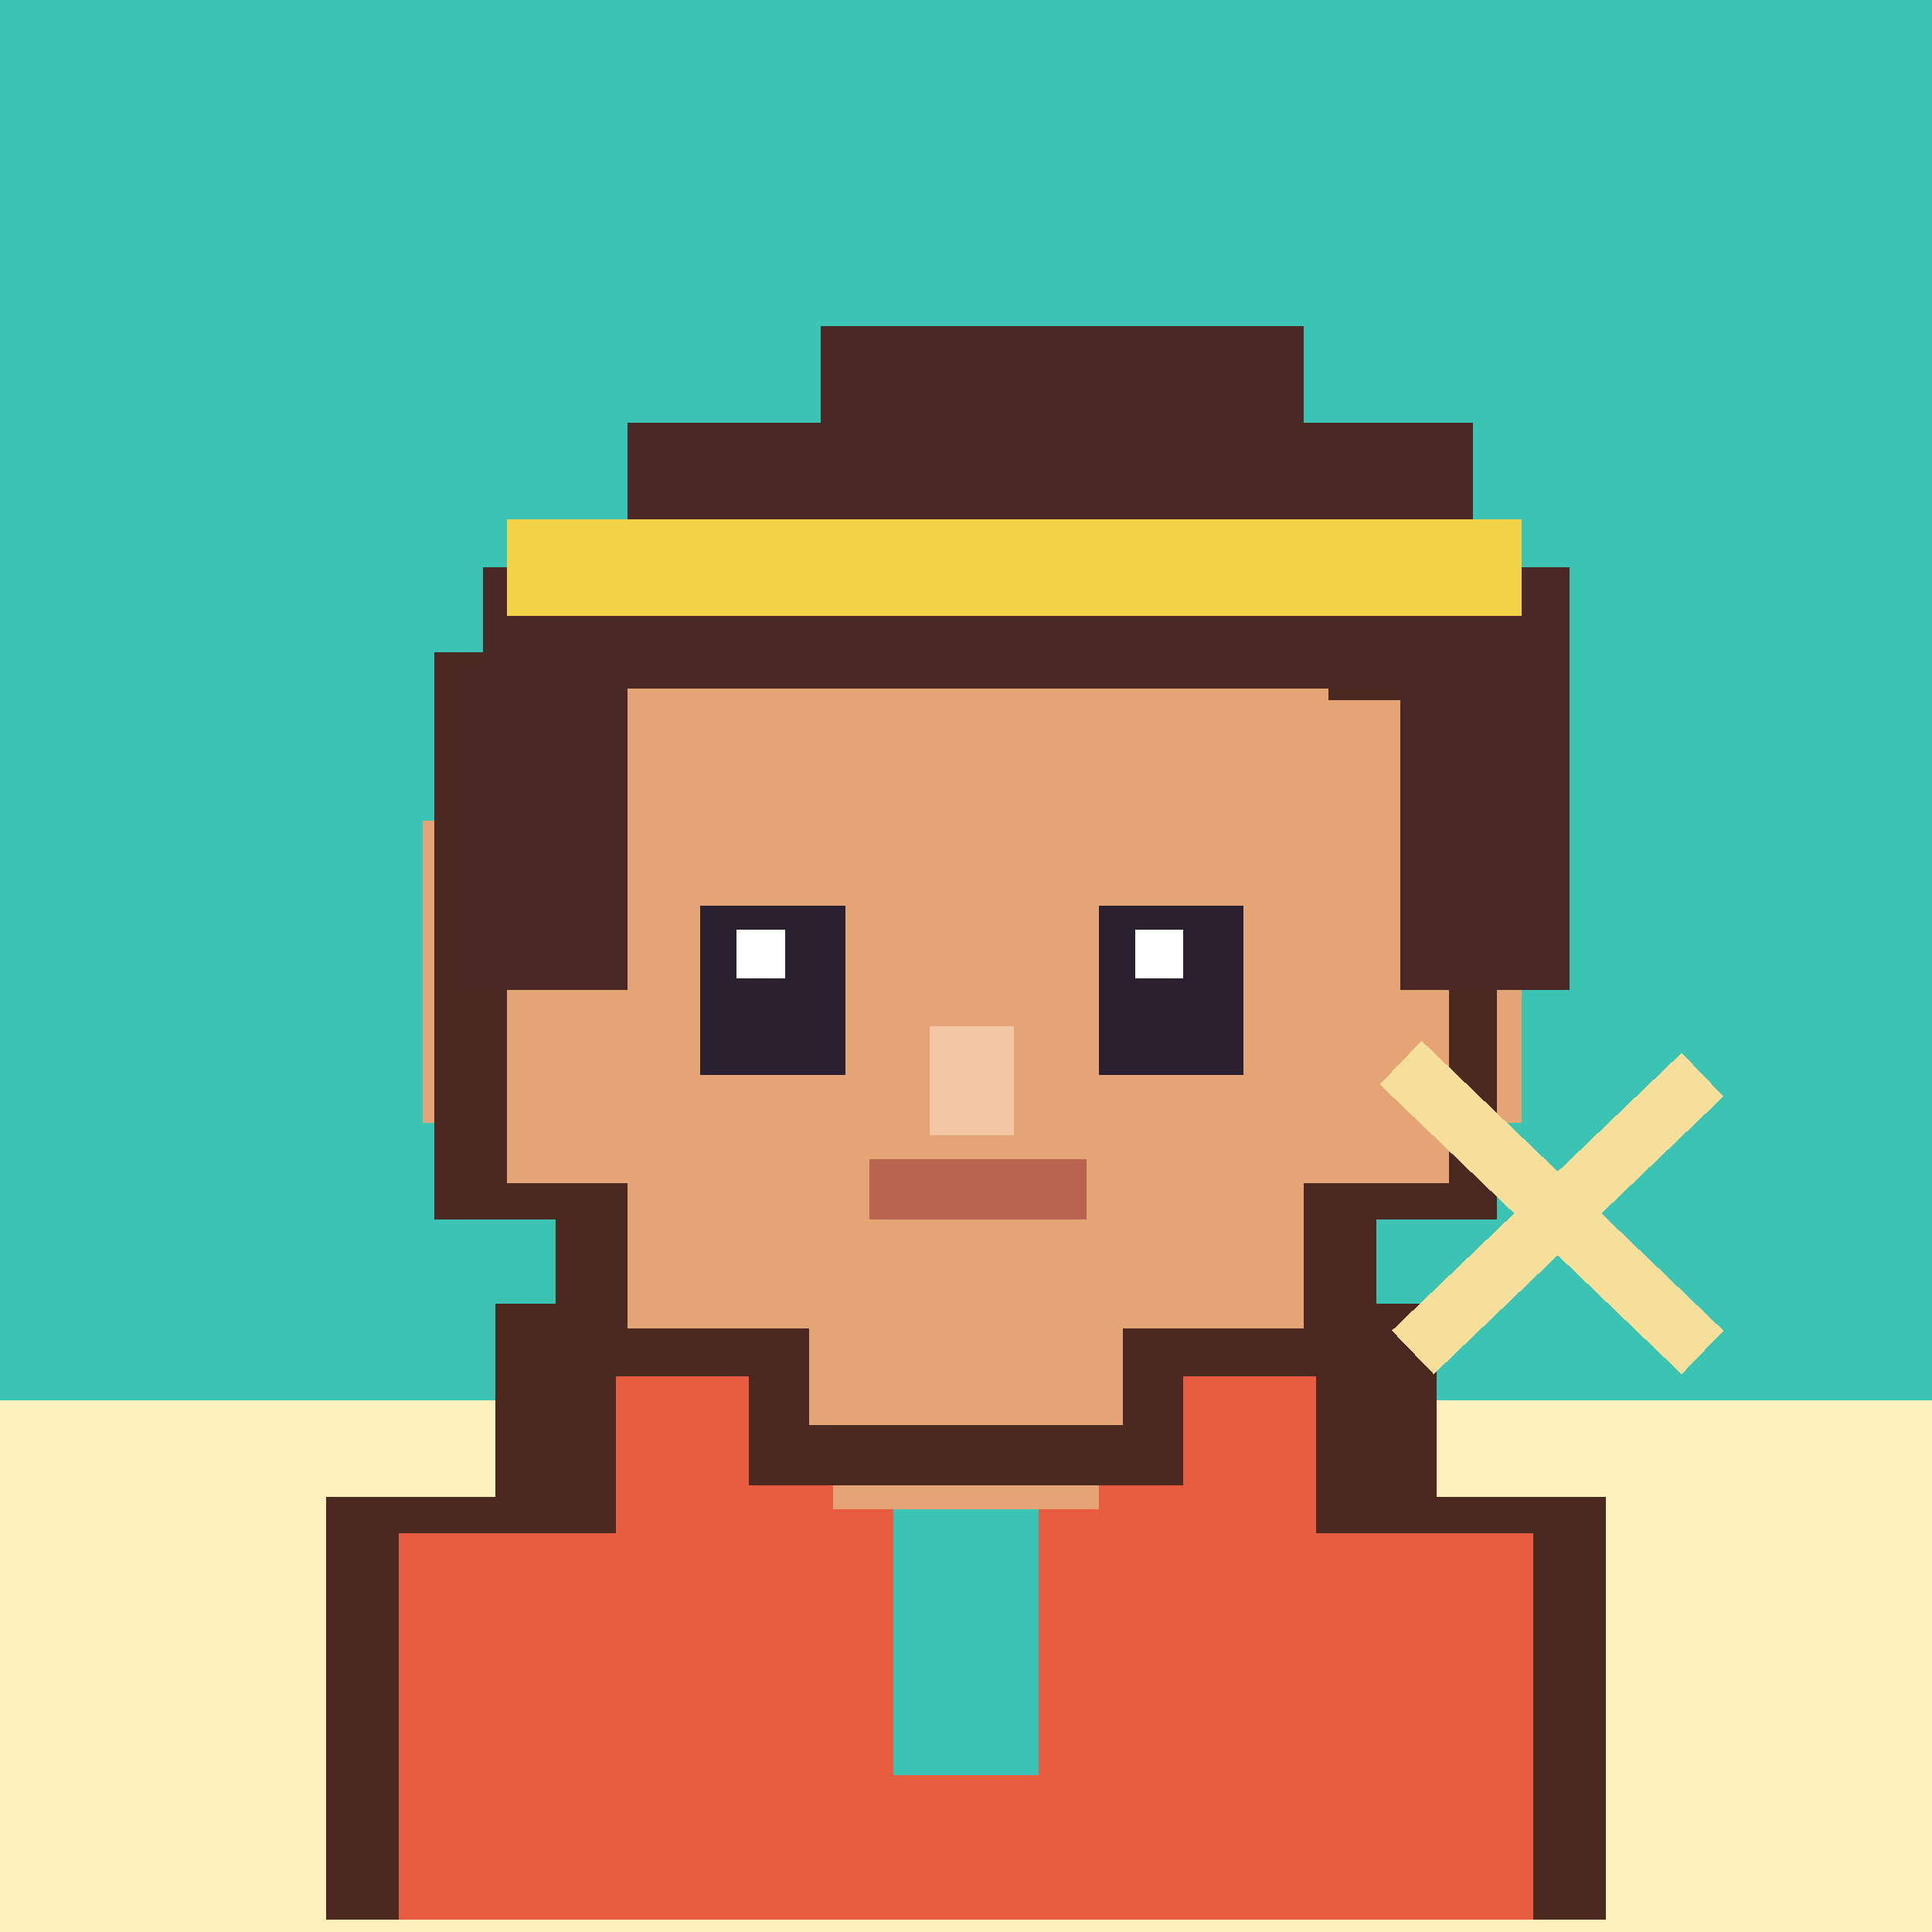
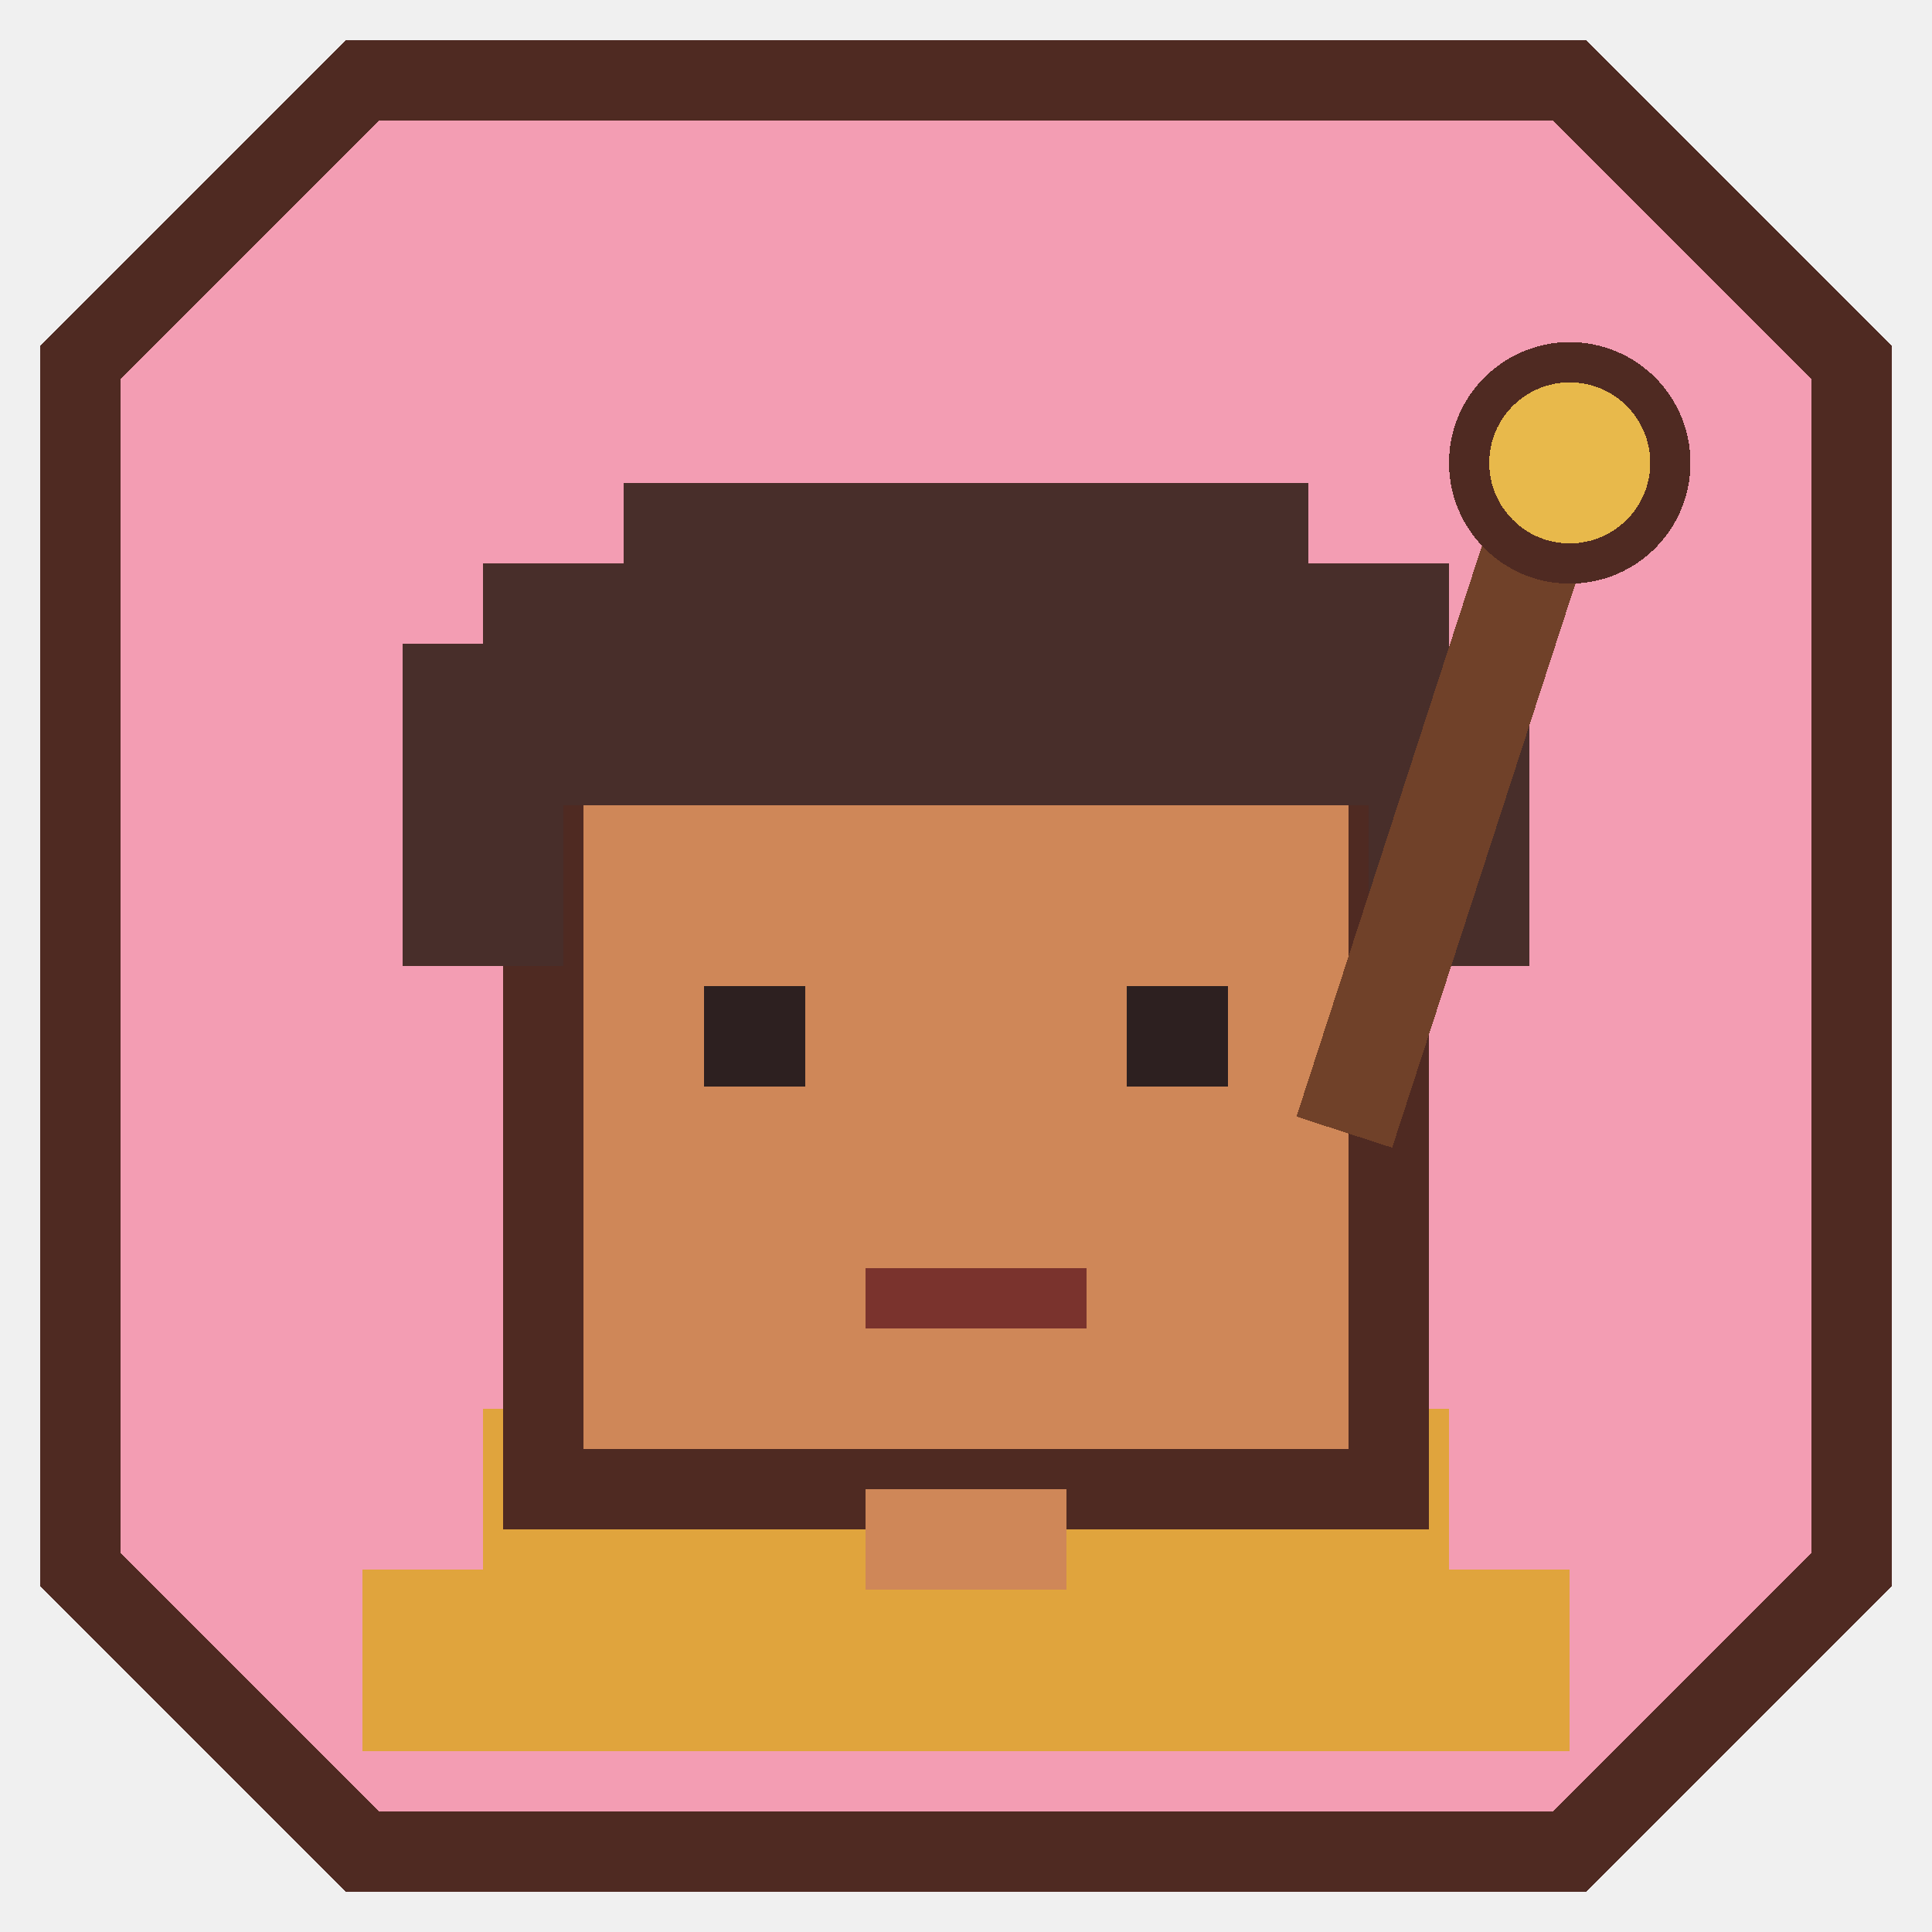
- <svg xmlns="http://www.w3.org/2000/svg" viewBox="0 0 160 160" shape-rendering="crispEdges">
-   <path fill="#3bc4b4" d="M0 0h160v160H0z" />
-   <path fill="#fff1bd" d="M0 116h160v44H0z" />
-   <path fill="#4b2921" d="M27 159v-35h14v-16h78v16h14v35z" />
-   <path fill="#e85c3f" d="M33 159v-32h18v-14h58v14h18v32z" />
-   <path fill="#3bc4b4" d="M74 113h12v34H74z" />
-   <path fill="#e5a475" d="M69 103h22v22H69zM35 68h17v25H35zm73 0h18v25h-18z" />
-   <path fill="#4b2921" d="M46 43h68v11h10v47h-10v13H98v9H62v-9H46v-13H36V54h10z" />
-   <path fill="#e5a475" d="M50 48h60v10h10v40h-12v12H93v8H67v-8H52V98H42V58h8z" />
-   <path fill="#4a2825" d="M40 47h12V35h16V27h40v8h14v12h8v35h-14V57H52v25H38V55h2z" />
-   <path fill="#f4d247" d="M42 43h84v8H42z" />
-   <path fill="#2a2030" d="M58 75h12v14H58zm33 0h12v14H91z" />
-   <path fill="#fff" d="M61 77h4v4h-4zm33 0h4v4h-4z" />
-   <path fill="#b86451" d="M72 96h18v5H72z" />
-   <path fill="#f3c6a3" d="M77 85h7v9h-7z" />
-   <path stroke="#f5df9a" stroke-width="5" d="M117 112l24-23m-25-1l25 24" />
+ <svg xmlns="http://www.w3.org/2000/svg" viewBox="0 0 96 96" shape-rendering="crispEdges">
+   <path fill="#F39DB3" stroke="#4F2A22" stroke-width="4" d="M18 4h60l14 14v60L78 92H18L4 78V18z" />
+   <rect x="24" y="70" width="48" height="17" fill="#E0A43D" />
+   <rect x="18" y="78" width="60" height="9" fill="#E0A43D" />
+   <rect x="27" y="36" width="42" height="38" fill="#CF8758" stroke="#4F2A22" stroke-width="4" />
+   <path fill="#482E2A" d="M24 28h48v8H76v12h-8V40H28v8h-8V32h4z" />
+   <rect x="31" y="24" width="34" height="8" fill="#482E2A" />
+   <rect x="35" y="49" width="5" height="5" fill="#2D2020" />
+   <rect x="56" y="49" width="5" height="5" fill="#2D2020" />
+   <rect x="43" y="63" width="11" height="3" fill="#7A332D" />
+   <rect x="74" y="26" width="5" height="31" fill="#704129" transform="rotate(18 74 26)" />
+   <circle cx="78" cy="23" r="5" fill="#E8B94B" stroke="#4F2A22" stroke-width="2" />
+   <rect x="43" y="74" width="10" height="5" fill="#CF8758" />
</svg>
